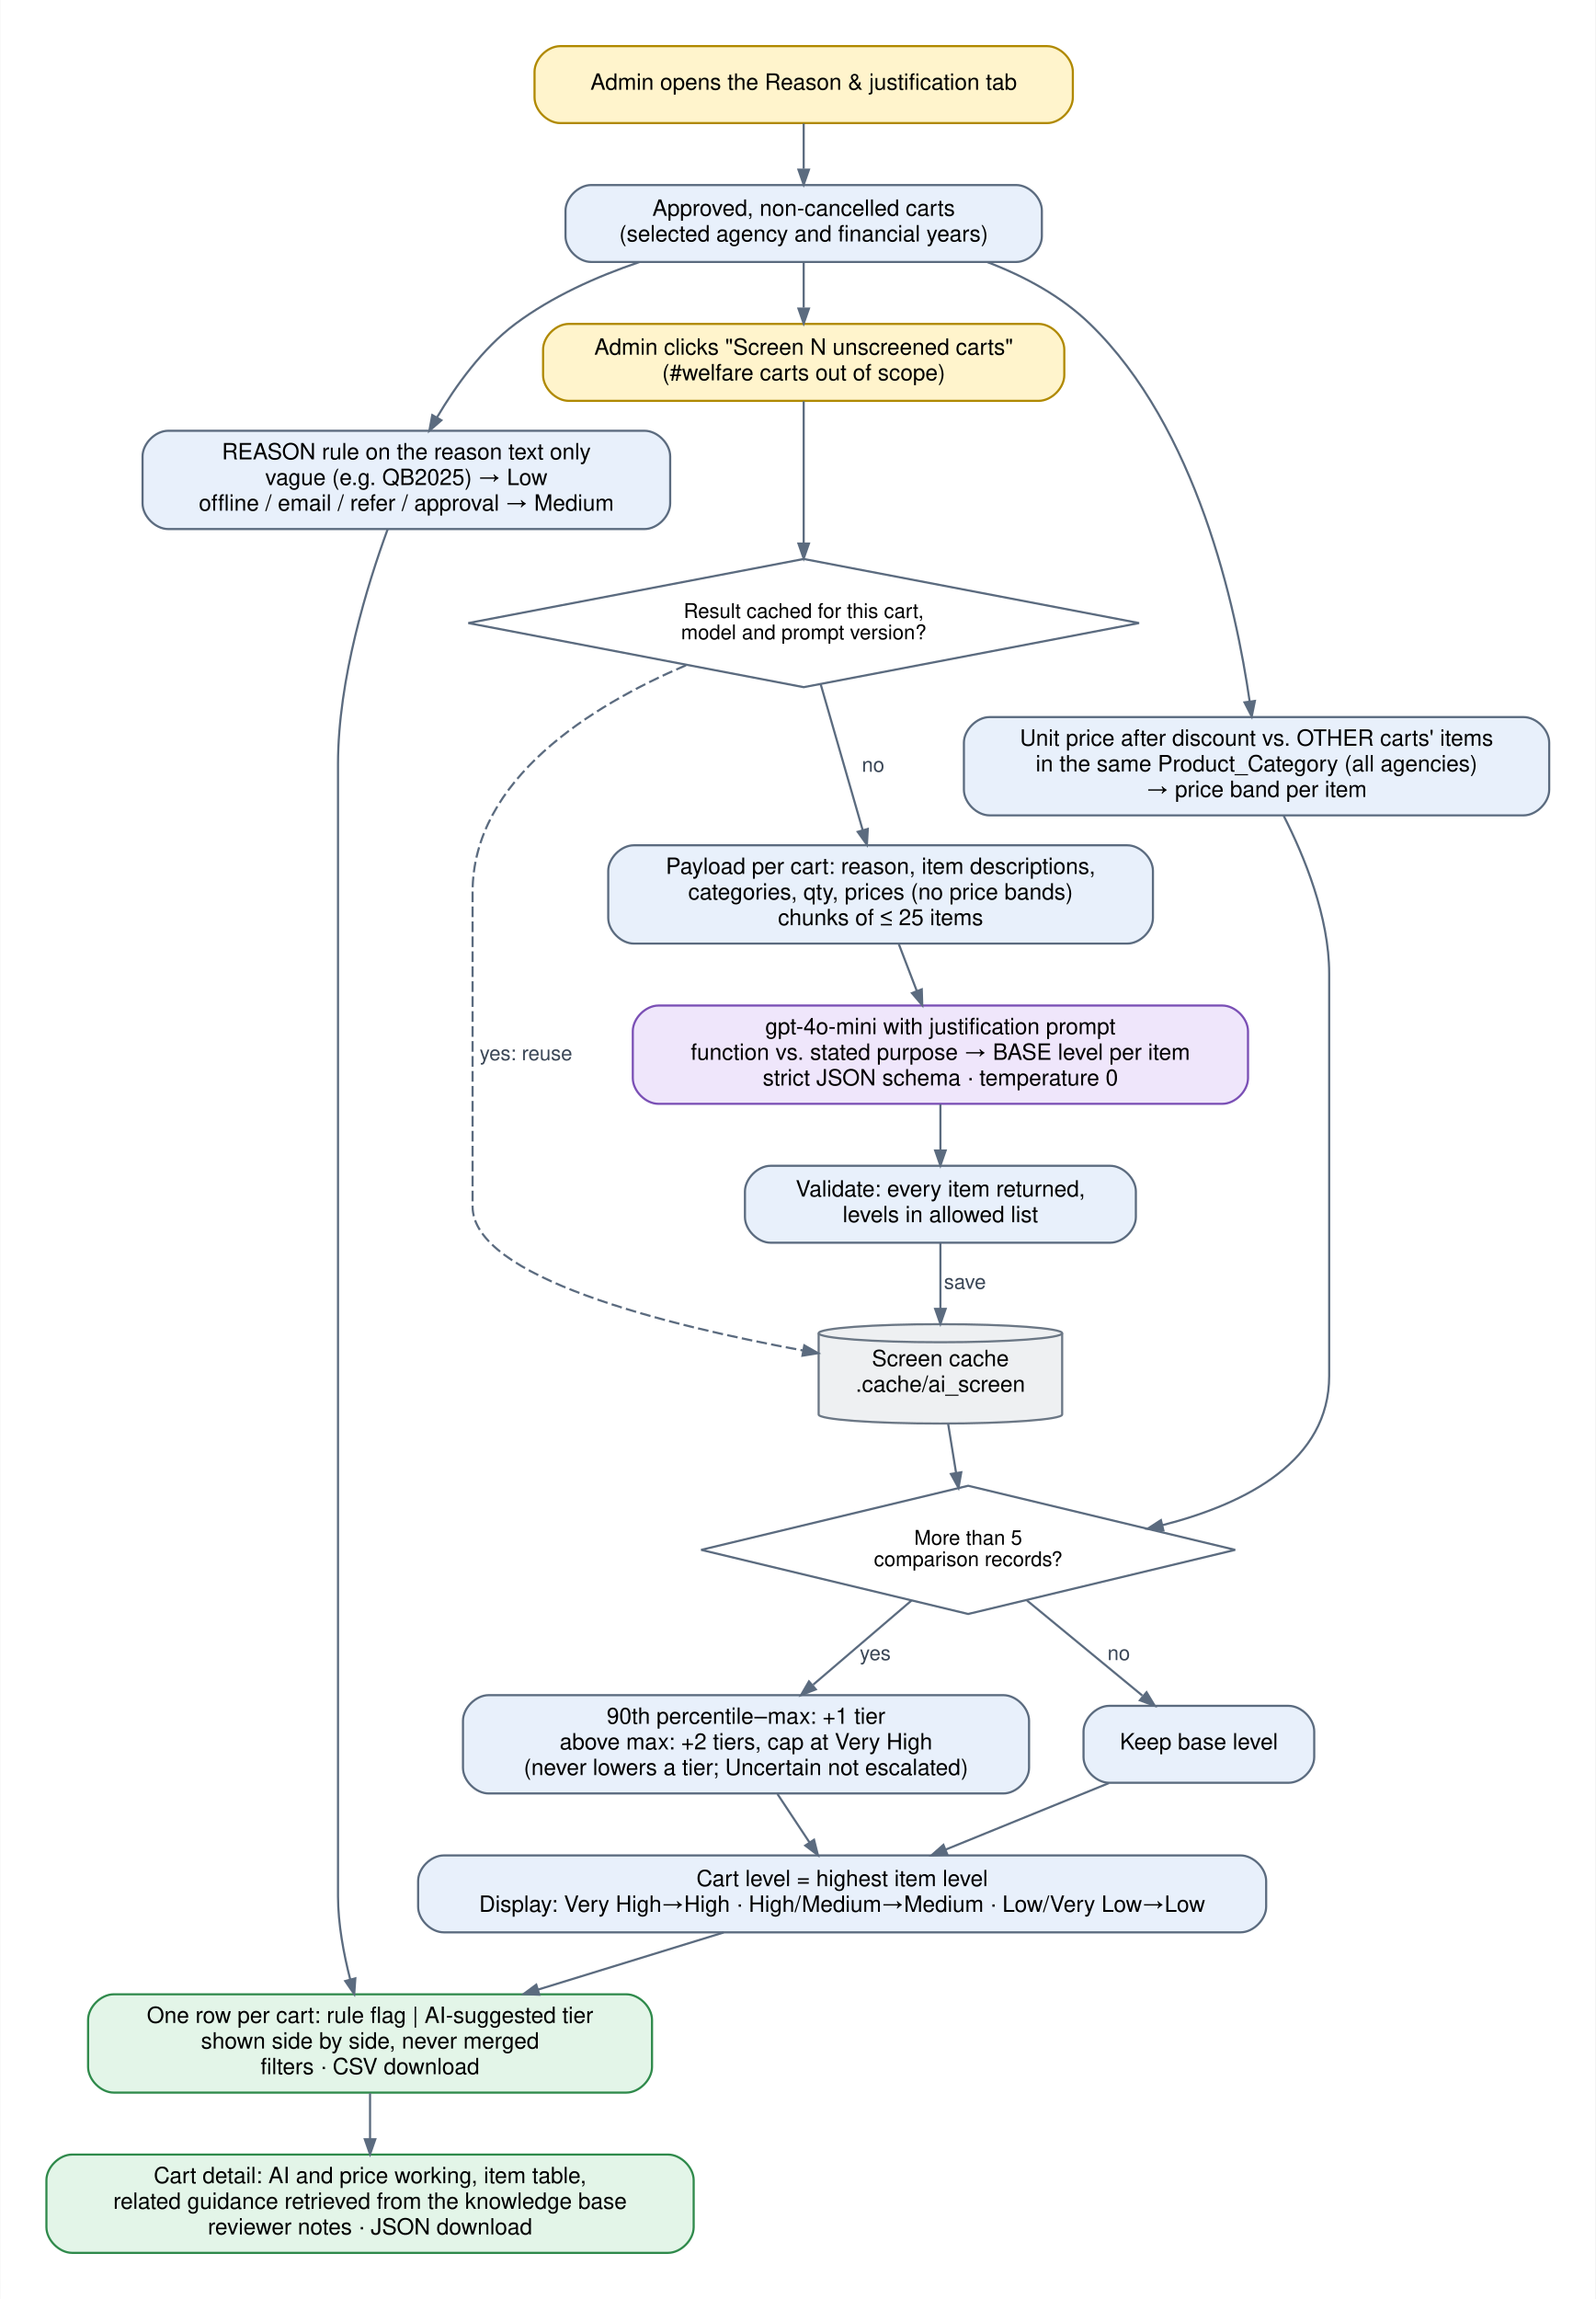
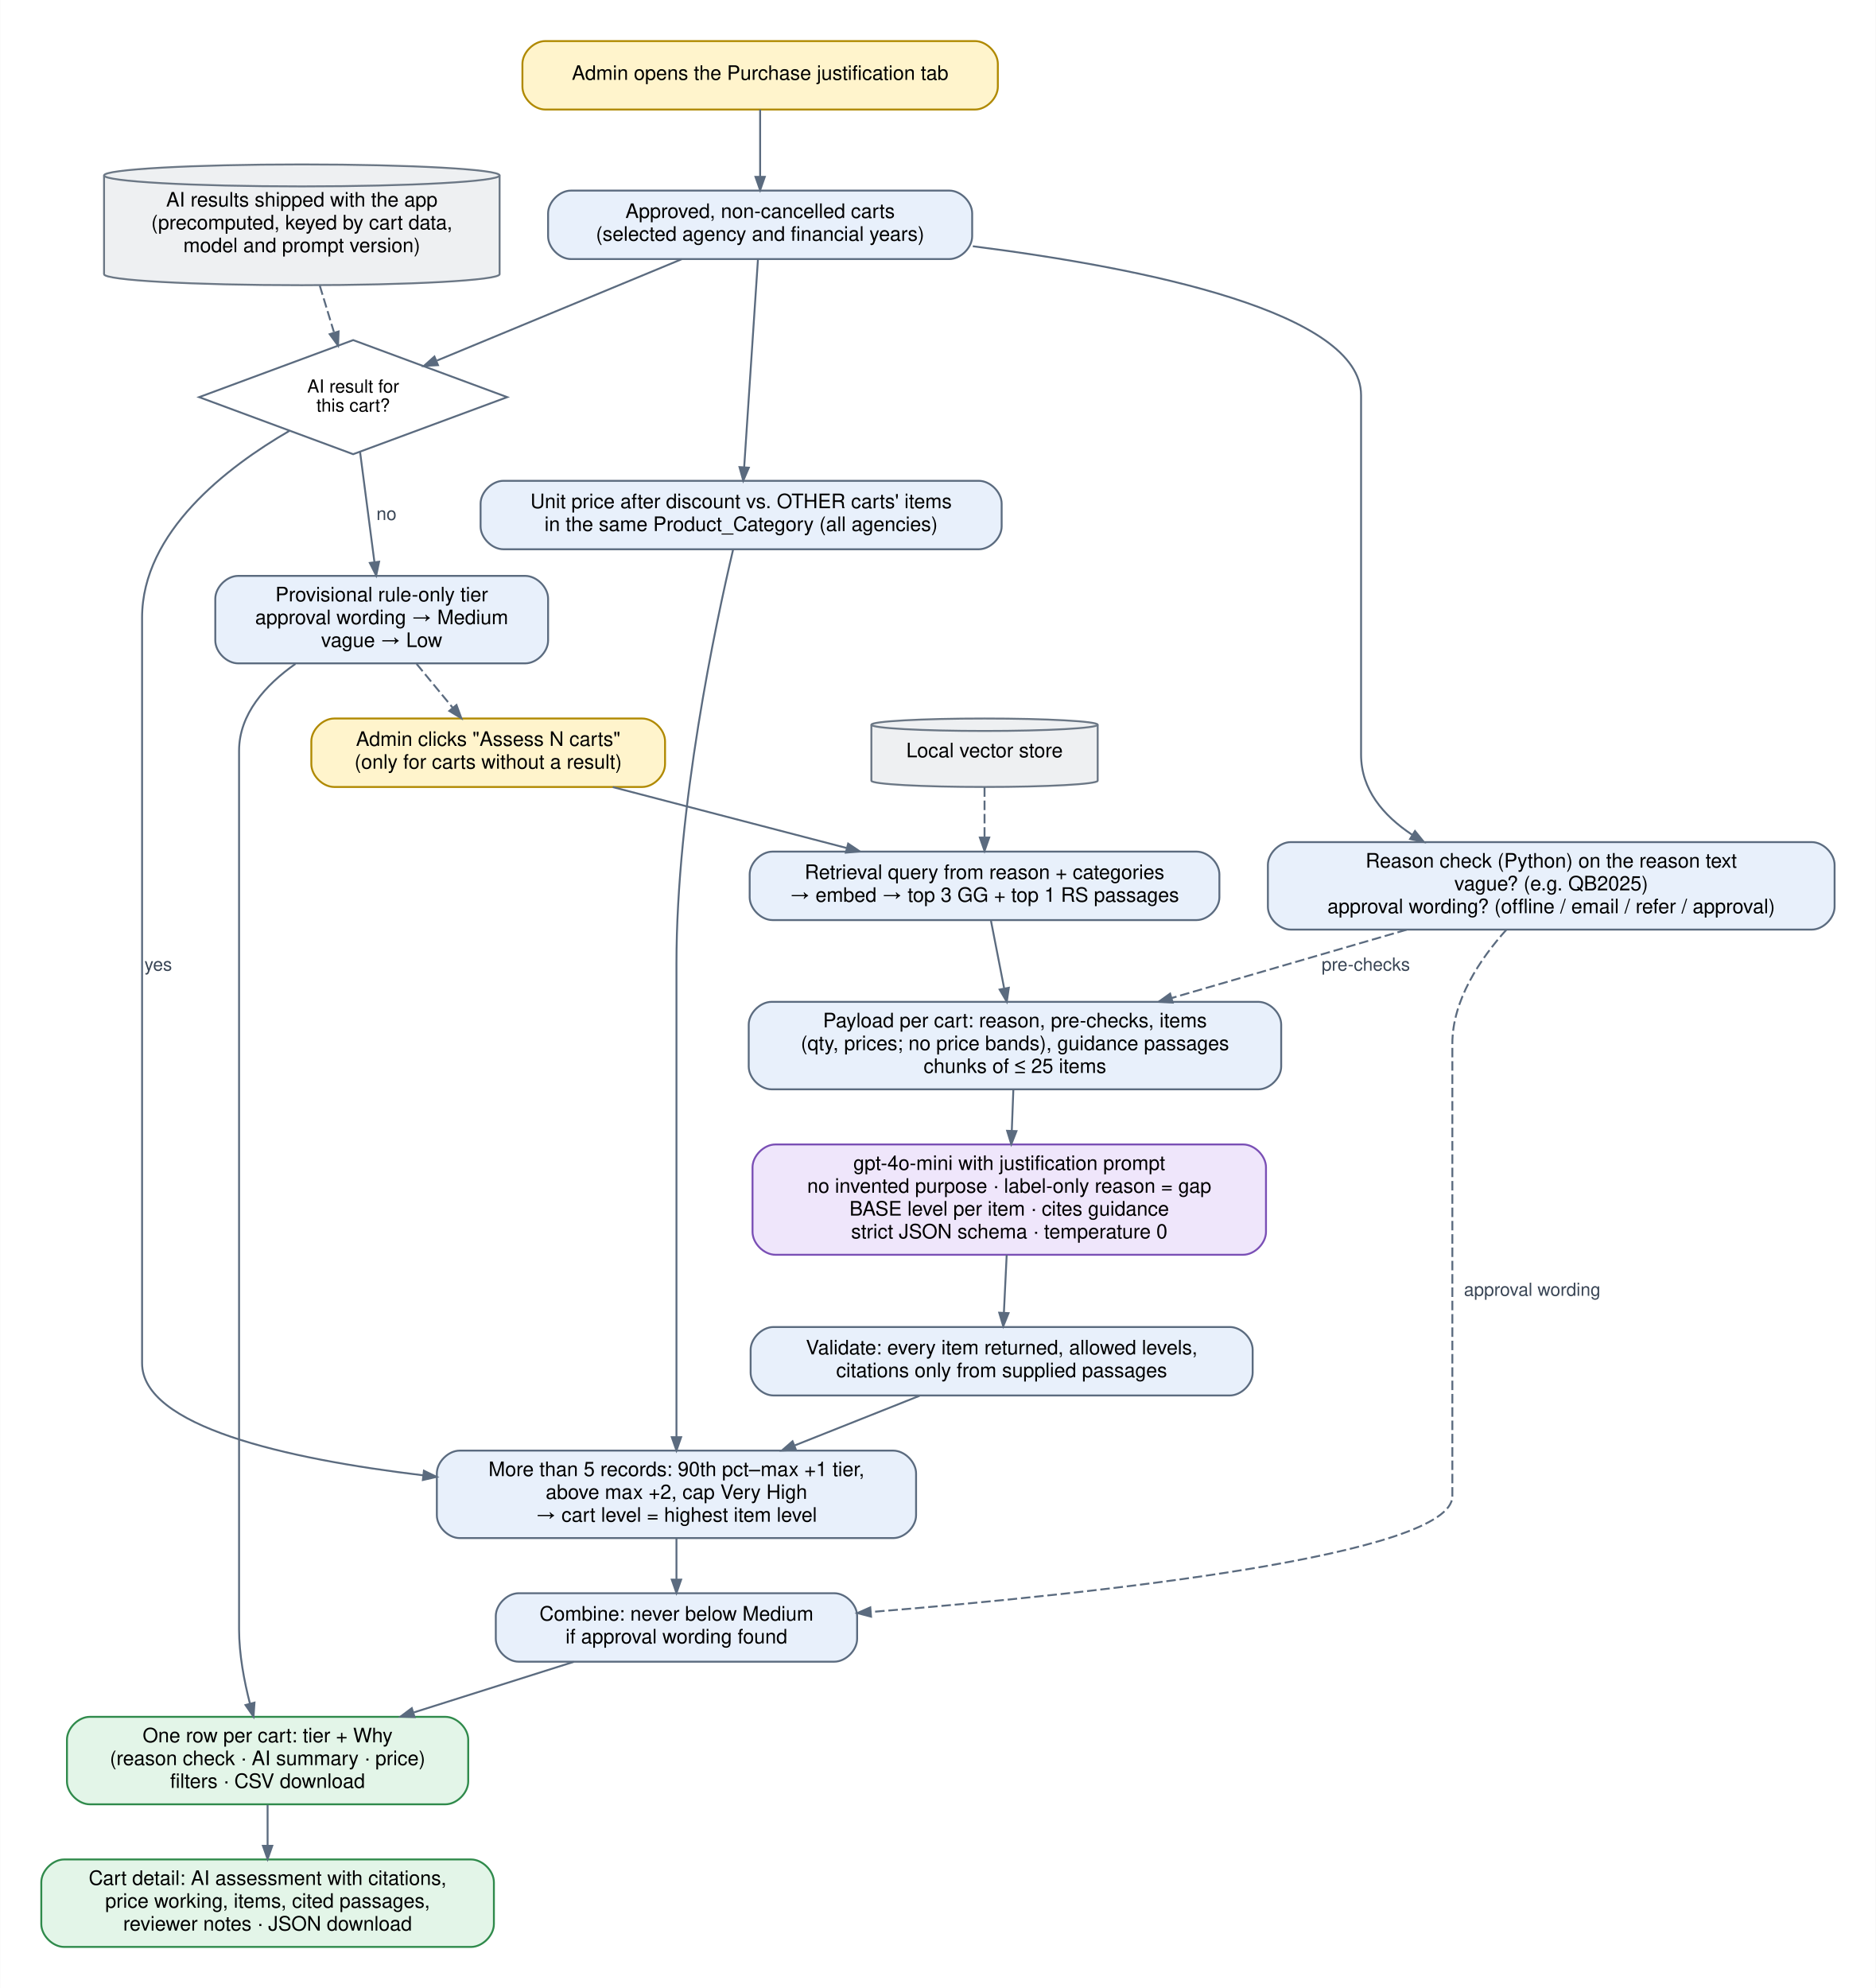
- <svg xmlns="http://www.w3.org/2000/svg" width="747pt" height="1076pt" viewBox="0.00 0.00 746.70 1075.95">
-   <g id="graph0" class="graph" transform="scale(1 1) rotate(0) translate(21.6 1054.35)">
-     <polygon fill="white" stroke="transparent" points="-21.6,21.6 -21.6,-1054.35 725.1,-1054.35 725.1,21.6 -21.6,21.6" />
+ <svg xmlns="http://www.w3.org/2000/svg" width="986pt" height="1045pt" viewBox="0.00 0.00 986.20 1045.45">
+   <g id="graph0" class="graph" transform="scale(1 1) rotate(0) translate(21.6 1023.85)">
+     <polygon fill="white" stroke="transparent" points="-21.6,21.6 -21.6,-1023.85 964.6,-1023.85 964.6,21.6 -21.6,21.6" />
    <g id="node1" class="node">
-       <path fill="#fff4cc" stroke="#b08900" d="M468.5,-1032.75C468.5,-1032.75 240.5,-1032.75 240.5,-1032.75 234.5,-1032.75 228.5,-1026.75 228.5,-1020.75 228.5,-1020.75 228.5,-1008.75 228.5,-1008.75 228.5,-1002.75 234.5,-996.75 240.5,-996.75 240.5,-996.75 468.5,-996.75 468.5,-996.75 474.5,-996.75 480.5,-1002.75 480.5,-1008.75 480.5,-1008.75 480.5,-1020.75 480.5,-1020.75 480.5,-1026.75 474.5,-1032.75 468.5,-1032.75" />
-       <text text-anchor="middle" x="354.5" y="-1012.35" font-family="Helvetica,sans-Serif" font-size="10.50">Admin opens the Reason &amp; justification tab</text>
+       <path fill="#fff4cc" stroke="#b08900" d="M491,-1002.25C491,-1002.25 265,-1002.25 265,-1002.25 259,-1002.25 253,-996.25 253,-990.25 253,-990.25 253,-978.25 253,-978.25 253,-972.25 259,-966.25 265,-966.25 265,-966.25 491,-966.25 491,-966.25 497,-966.25 503,-972.25 503,-978.25 503,-978.25 503,-990.25 503,-990.25 503,-996.25 497,-1002.25 491,-1002.25" />
+       <text text-anchor="middle" x="378" y="-981.85" font-family="Helvetica,sans-Serif" font-size="10.50">Admin opens the Purchase justification tab</text>
    </g>
    <g id="node2" class="node">
-       <path fill="#e8f0fb" stroke="#5b6b7f" d="M454,-967.75C454,-967.75 255,-967.75 255,-967.75 249,-967.75 243,-961.75 243,-955.75 243,-955.75 243,-943.75 243,-943.75 243,-937.75 249,-931.75 255,-931.75 255,-931.75 454,-931.75 454,-931.75 460,-931.75 466,-937.75 466,-943.75 466,-943.75 466,-955.75 466,-955.75 466,-961.75 460,-967.75 454,-967.75" />
-       <text text-anchor="middle" x="354.5" y="-953.35" font-family="Helvetica,sans-Serif" font-size="10.50">Approved, non-cancelled carts</text>
-       <text text-anchor="middle" x="354.5" y="-941.35" font-family="Helvetica,sans-Serif" font-size="10.50">(selected agency and financial years)</text>
+       <path fill="#e8f0fb" stroke="#5b6b7f" d="M477.5,-923.62C477.5,-923.62 278.5,-923.62 278.5,-923.62 272.5,-923.62 266.5,-917.62 266.5,-911.62 266.5,-911.62 266.5,-899.62 266.5,-899.62 266.5,-893.62 272.5,-887.62 278.5,-887.62 278.5,-887.62 477.5,-887.62 477.5,-887.62 483.5,-887.62 489.5,-893.62 489.5,-899.62 489.5,-899.62 489.5,-911.62 489.5,-911.62 489.5,-917.62 483.5,-923.62 477.5,-923.62" />
+       <text text-anchor="middle" x="378" y="-909.23" font-family="Helvetica,sans-Serif" font-size="10.50">Approved, non-cancelled carts</text>
+       <text text-anchor="middle" x="378" y="-897.23" font-family="Helvetica,sans-Serif" font-size="10.50">(selected agency and financial years)</text>
    </g>
    <g id="edge1" class="edge">
-       <path fill="none" stroke="#5b6b7f" d="M354.5,-996.53C354.5,-990.01 354.5,-982.44 354.5,-975.36" />
-       <polygon fill="#5b6b7f" stroke="#5b6b7f" points="356.95,-974.94 354.5,-967.94 352.05,-974.94 356.95,-974.94" />
+       <path fill="none" stroke="#5b6b7f" d="M378,-966.24C378,-955.9 378,-942.52 378,-931.05" />
+       <polygon fill="#5b6b7f" stroke="#5b6b7f" points="380.45,-930.85 378,-923.85 375.55,-930.85 380.45,-930.85" />
    </g>
    <g id="node3" class="node">
-       <path fill="#e8f0fb" stroke="#5b6b7f" d="M280,-852.75C280,-852.75 57,-852.75 57,-852.75 51,-852.75 45,-846.75 45,-840.75 45,-840.75 45,-818.75 45,-818.75 45,-812.75 51,-806.75 57,-806.75 57,-806.75 280,-806.75 280,-806.75 286,-806.75 292,-812.75 292,-818.75 292,-818.75 292,-840.75 292,-840.75 292,-846.75 286,-852.75 280,-852.75" />
-       <text text-anchor="middle" x="168.5" y="-839.35" font-family="Helvetica,sans-Serif" font-size="10.50">REASON rule on the reason text only</text>
-       <text text-anchor="middle" x="168.5" y="-827.35" font-family="Helvetica,sans-Serif" font-size="10.50">vague (e.g. QB2025) → Low</text>
-       <text text-anchor="middle" x="168.5" y="-815.35" font-family="Helvetica,sans-Serif" font-size="10.50">offline / email / refer / approval → Medium</text>
+       <path fill="#e8f0fb" stroke="#5b6b7f" d="M931,-581C931,-581 657,-581 657,-581 651,-581 645,-575 645,-569 645,-569 645,-547 645,-547 645,-541 651,-535 657,-535 657,-535 931,-535 931,-535 937,-535 943,-541 943,-547 943,-547 943,-569 943,-569 943,-575 937,-581 931,-581" />
+       <text text-anchor="middle" x="794" y="-567.6" font-family="Helvetica,sans-Serif" font-size="10.50">Reason check (Python) on the reason text</text>
+       <text text-anchor="middle" x="794" y="-555.6" font-family="Helvetica,sans-Serif" font-size="10.50">vague? (e.g. QB2025)</text>
+       <text text-anchor="middle" x="794" y="-543.6" font-family="Helvetica,sans-Serif" font-size="10.50">approval wording? (offline / email / refer / approval)</text>
    </g>
    <g id="edge2" class="edge">
-       <path fill="none" stroke="#5b6b7f" d="M277.54,-931.69C257.4,-924.86 236.56,-915.49 219.5,-902.75 204.14,-891.28 191.61,-873.82 182.82,-858.97" />
-       <polygon fill="#5b6b7f" stroke="#5b6b7f" points="184.88,-857.65 179.28,-852.79 180.63,-860.08 184.88,-857.65" />
+       <path fill="none" stroke="#5b6b7f" d="M489.85,-894.35C580.76,-882.81 694,-859.66 694,-816 694,-816 694,-816 694,-627 694,-608.74 705.54,-595.04 720.78,-584.91" />
+       <polygon fill="#5b6b7f" stroke="#5b6b7f" points="722.35,-586.82 727.02,-581.06 719.78,-582.65 722.35,-586.82" />
+     </g>
+     <g id="node5" class="node">
+       <polygon fill="white" stroke="#5b6b7f" points="164,-845 83,-815 164,-785 245,-815 164,-845" />
+       <text text-anchor="middle" x="164" y="-817.4" font-family="Helvetica,sans-Serif" font-size="9.50">AI result for</text>
+       <text text-anchor="middle" x="164" y="-807.4" font-family="Helvetica,sans-Serif" font-size="9.50">this cart?</text>
+     </g>
+     <g id="edge3" class="edge">
+       <path fill="none" stroke="#5b6b7f" d="M336.74,-887.54C299.81,-872.24 245.82,-849.88 208.05,-834.24" />
+       <polygon fill="#5b6b7f" stroke="#5b6b7f" points="208.6,-831.82 201.2,-831.41 206.73,-836.35 208.6,-831.82" />
+     </g>
+     <g id="node12" class="node">
+       <path fill="#e8f0fb" stroke="#5b6b7f" d="M493,-771C493,-771 243,-771 243,-771 237,-771 231,-765 231,-759 231,-759 231,-747 231,-747 231,-741 237,-735 243,-735 243,-735 493,-735 493,-735 499,-735 505,-741 505,-747 505,-747 505,-759 505,-759 505,-765 499,-771 493,-771" />
+       <text text-anchor="middle" x="368" y="-756.6" font-family="Helvetica,sans-Serif" font-size="10.50">Unit price after discount vs. OTHER carts' items</text>
+       <text text-anchor="middle" x="368" y="-744.6" font-family="Helvetica,sans-Serif" font-size="10.50">in the same Product_Category (all agencies)</text>
+     </g>
+     <g id="edge16" class="edge">
+       <path fill="none" stroke="#5b6b7f" d="M376.85,-887.35C375.07,-860.56 371.65,-808.93 369.62,-778.36" />
+       <polygon fill="#5b6b7f" stroke="#5b6b7f" points="372.04,-777.9 369.13,-771.08 367.15,-778.22 372.04,-777.9" />
+     </g>
+     <g id="node9" class="node">
+       <path fill="#e8f0fb" stroke="#5b6b7f" d="M640,-497C640,-497 384,-497 384,-497 378,-497 372,-491 372,-485 372,-485 372,-463 372,-463 372,-457 378,-451 384,-451 384,-451 640,-451 640,-451 646,-451 652,-457 652,-463 652,-463 652,-485 652,-485 652,-491 646,-497 640,-497" />
+       <text text-anchor="middle" x="512" y="-483.6" font-family="Helvetica,sans-Serif" font-size="10.50">Payload per cart: reason, pre-checks, items</text>
+       <text text-anchor="middle" x="512" y="-471.6" font-family="Helvetica,sans-Serif" font-size="10.50">(qty, prices; no price bands), guidance passages</text>
+       <text text-anchor="middle" x="512" y="-459.6" font-family="Helvetica,sans-Serif" font-size="10.50">chunks of ≤ 25 items</text>
+     </g>
+     <g id="edge11" class="edge">
+       <path fill="none" stroke="#5b6b7f" stroke-dasharray="5,2" d="M717.93,-534.92C702.09,-530.32 685.5,-525.51 670,-521 645.43,-513.86 618.7,-506.08 594.35,-498.99" />
+       <polygon fill="#5b6b7f" stroke="#5b6b7f" points="594.95,-496.61 587.54,-497.01 593.58,-501.32 594.95,-496.61" />
+       <text text-anchor="middle" x="696.5" y="-513.4" font-family="Helvetica,sans-Serif" font-size="9.50" fill="#3a4656">pre-checks</text>
+     </g>
+     <g id="node14" class="node">
+       <path fill="#e8f0fb" stroke="#5b6b7f" d="M417,-186C417,-186 251,-186 251,-186 245,-186 239,-180 239,-174 239,-174 239,-162 239,-162 239,-156 245,-150 251,-150 251,-150 417,-150 417,-150 423,-150 429,-156 429,-162 429,-162 429,-174 429,-174 429,-180 423,-186 417,-186" />
+       <text text-anchor="middle" x="334" y="-171.6" font-family="Helvetica,sans-Serif" font-size="10.50">Combine: never below Medium</text>
+       <text text-anchor="middle" x="334" y="-159.6" font-family="Helvetica,sans-Serif" font-size="10.50">if approval wording found</text>
+     </g>
+     <g id="edge18" class="edge">
+       <path fill="none" stroke="#5b6b7f" stroke-dasharray="5,2" d="M770.43,-534.95C756.68,-519.64 742,-497.93 742,-475 742,-475 742,-475 742,-237 742,-206.06 557.14,-185.97 436.29,-176.13" />
+       <polygon fill="#5b6b7f" stroke="#5b6b7f" points="436.32,-173.68 429.14,-175.56 435.92,-178.56 436.32,-173.68" />
+       <text text-anchor="middle" x="784" y="-342.4" font-family="Helvetica,sans-Serif" font-size="9.50" fill="#3a4656">approval wording</text>
    </g>
    <g id="node4" class="node">
-       <path fill="#fff4cc" stroke="#b08900" d="M464.5,-902.75C464.5,-902.75 244.5,-902.75 244.5,-902.75 238.5,-902.75 232.5,-896.75 232.5,-890.75 232.5,-890.75 232.5,-878.75 232.5,-878.75 232.5,-872.75 238.5,-866.75 244.5,-866.75 244.5,-866.75 464.5,-866.75 464.5,-866.75 470.5,-866.75 476.5,-872.75 476.5,-878.75 476.5,-878.75 476.5,-890.75 476.5,-890.75 476.5,-896.75 470.5,-902.75 464.5,-902.75" />
-       <text text-anchor="middle" x="354.5" y="-888.35" font-family="Helvetica,sans-Serif" font-size="10.50">Admin clicks "Screen N unscreened carts"</text>
-       <text text-anchor="middle" x="354.5" y="-876.35" font-family="Helvetica,sans-Serif" font-size="10.50">(#welfare carts out of scope)</text>
+       <path fill="#eef0f2" stroke="#6b7785" d="M241,-931.6C241,-934.79 194.39,-937.38 137,-937.38 79.61,-937.38 33,-934.79 33,-931.6 33,-931.6 33,-879.65 33,-879.65 33,-876.46 79.61,-873.87 137,-873.87 194.39,-873.87 241,-876.46 241,-879.65 241,-879.65 241,-931.6 241,-931.6" />
+       <path fill="none" stroke="#6b7785" d="M241,-931.6C241,-928.42 194.39,-925.83 137,-925.83 79.61,-925.83 33,-928.42 33,-931.6" />
+       <text text-anchor="middle" x="137" y="-915.23" font-family="Helvetica,sans-Serif" font-size="10.50">AI results shipped with the app</text>
+       <text text-anchor="middle" x="137" y="-903.23" font-family="Helvetica,sans-Serif" font-size="10.50">(precomputed, keyed by cart data,</text>
+       <text text-anchor="middle" x="137" y="-891.23" font-family="Helvetica,sans-Serif" font-size="10.50">model and prompt version)</text>
    </g>
-     <g id="edge3" class="edge">
-       <path fill="none" stroke="#5b6b7f" d="M354.5,-931.53C354.5,-925.01 354.5,-917.44 354.5,-910.36" />
-       <polygon fill="#5b6b7f" stroke="#5b6b7f" points="356.95,-909.94 354.5,-902.94 352.05,-909.94 356.95,-909.94" />
+     <g id="edge4" class="edge">
+       <path fill="none" stroke="#5b6b7f" stroke-dasharray="5,2" d="M146.44,-873.63C148.84,-865.76 151.43,-857.26 153.86,-849.28" />
+       <polygon fill="#5b6b7f" stroke="#5b6b7f" points="156.34,-849.54 156.04,-842.13 151.66,-848.11 156.34,-849.54" />
+     </g>
+     <g id="node13" class="node">
+       <path fill="#e8f0fb" stroke="#5b6b7f" d="M448,-261C448,-261 220,-261 220,-261 214,-261 208,-255 208,-249 208,-249 208,-227 208,-227 208,-221 214,-215 220,-215 220,-215 448,-215 448,-215 454,-215 460,-221 460,-227 460,-227 460,-249 460,-249 460,-255 454,-261 448,-261" />
+       <text text-anchor="middle" x="334" y="-247.6" font-family="Helvetica,sans-Serif" font-size="10.50">More than 5 records: 90th pct–max +1 tier,</text>
+       <text text-anchor="middle" x="334" y="-235.6" font-family="Helvetica,sans-Serif" font-size="10.50">above max +2, cap Very High</text>
+       <text text-anchor="middle" x="334" y="-223.6" font-family="Helvetica,sans-Serif" font-size="10.50">→ cart level = highest item level</text>
+     </g>
+     <g id="edge5" class="edge">
+       <path fill="none" stroke="#5b6b7f" d="M130.4,-797.23C97.72,-778.27 53,-744.09 53,-699 53,-699 53,-699 53,-307 53,-273.75 128.25,-256.71 200.87,-248" />
+       <polygon fill="#5b6b7f" stroke="#5b6b7f" points="201.21,-250.42 207.88,-247.18 200.65,-245.55 201.21,-250.42" />
+       <text text-anchor="middle" x="61.5" y="-513.4" font-family="Helvetica,sans-Serif" font-size="9.50" fill="#3a4656">yes</text>
+     </g>
+     <g id="node15" class="node">
+       <path fill="#e8f0fb" stroke="#5b6b7f" d="M254.5,-721C254.5,-721 103.5,-721 103.5,-721 97.5,-721 91.5,-715 91.5,-709 91.5,-709 91.5,-687 91.5,-687 91.5,-681 97.5,-675 103.5,-675 103.5,-675 254.5,-675 254.5,-675 260.5,-675 266.5,-681 266.5,-687 266.5,-687 266.5,-709 266.5,-709 266.5,-715 260.5,-721 254.5,-721" />
+       <text text-anchor="middle" x="179" y="-707.6" font-family="Helvetica,sans-Serif" font-size="10.50">Provisional rule-only tier</text>
+       <text text-anchor="middle" x="179" y="-695.6" font-family="Helvetica,sans-Serif" font-size="10.50">approval wording → Medium</text>
+       <text text-anchor="middle" x="179" y="-683.6" font-family="Helvetica,sans-Serif" font-size="10.50">vague → Low</text>
+     </g>
+     <g id="edge6" class="edge">
+       <path fill="none" stroke="#5b6b7f" d="M167.63,-786.16C169.91,-768.71 172.84,-746.24 175.15,-728.49" />
+       <polygon fill="#5b6b7f" stroke="#5b6b7f" points="177.63,-728.46 176.1,-721.2 172.77,-727.82 177.63,-728.46" />
+       <text text-anchor="middle" x="181.5" y="-750.4" font-family="Helvetica,sans-Serif" font-size="9.50" fill="#3a4656">no</text>
+     </g>
+     <g id="node6" class="node">
+       <path fill="#fff4cc" stroke="#b08900" d="M316,-646C316,-646 154,-646 154,-646 148,-646 142,-640 142,-634 142,-634 142,-622 142,-622 142,-616 148,-610 154,-610 154,-610 316,-610 316,-610 322,-610 328,-616 328,-622 328,-622 328,-634 328,-634 328,-640 322,-646 316,-646" />
+       <text text-anchor="middle" x="235" y="-631.6" font-family="Helvetica,sans-Serif" font-size="10.50">Admin clicks "Assess N carts"</text>
+       <text text-anchor="middle" x="235" y="-619.6" font-family="Helvetica,sans-Serif" font-size="10.50">(only for carts without a result)</text>
+     </g>
+     <g id="node7" class="node">
+       <path fill="#e8f0fb" stroke="#5b6b7f" d="M607.5,-576C607.5,-576 384.5,-576 384.5,-576 378.5,-576 372.5,-570 372.5,-564 372.5,-564 372.5,-552 372.5,-552 372.5,-546 378.5,-540 384.5,-540 384.5,-540 607.5,-540 607.5,-540 613.5,-540 619.5,-546 619.5,-552 619.5,-552 619.5,-564 619.5,-564 619.5,-570 613.5,-576 607.5,-576" />
+       <text text-anchor="middle" x="496" y="-561.6" font-family="Helvetica,sans-Serif" font-size="10.50">Retrieval query from reason + categories</text>
+       <text text-anchor="middle" x="496" y="-549.6" font-family="Helvetica,sans-Serif" font-size="10.50">→ embed → top 3 GG + top 1 RS passages</text>
+     </g>
+     <g id="edge8" class="edge">
+       <path fill="none" stroke="#5b6b7f" d="M300.52,-609.93C337.91,-600.19 384.85,-587.96 423.36,-577.93" />
+       <polygon fill="#5b6b7f" stroke="#5b6b7f" points="424.29,-580.21 430.45,-576.08 423.06,-575.47 424.29,-580.21" />
+     </g>
+     <g id="edge10" class="edge">
+       <path fill="none" stroke="#5b6b7f" d="M499.39,-539.61C501.4,-529.33 503.99,-516.05 506.3,-504.21" />
+       <polygon fill="#5b6b7f" stroke="#5b6b7f" points="508.76,-504.4 507.7,-497.06 503.95,-503.46 508.76,-504.4" />
+     </g>
+     <g id="node8" class="node">
+       <path fill="#eef0f2" stroke="#6b7785" d="M555.5,-642.73C555.5,-644.53 528.83,-646 496,-646 463.17,-646 436.5,-644.53 436.5,-642.73 436.5,-642.73 436.5,-613.27 436.5,-613.27 436.5,-611.47 463.17,-610 496,-610 528.83,-610 555.5,-611.47 555.5,-613.27 555.5,-613.27 555.5,-642.73 555.5,-642.73" />
+       <path fill="none" stroke="#6b7785" d="M555.5,-642.73C555.5,-640.92 528.83,-639.45 496,-639.45 463.17,-639.45 436.5,-640.92 436.5,-642.73" />
+       <text text-anchor="middle" x="496" y="-625.6" font-family="Helvetica,sans-Serif" font-size="10.50">Local vector store</text>
+     </g>
+     <g id="edge9" class="edge">
+       <path fill="none" stroke="#5b6b7f" stroke-dasharray="5,2" d="M496,-609.84C496,-601.85 496,-592.2 496,-583.46" />
+       <polygon fill="#5b6b7f" stroke="#5b6b7f" points="498.45,-583.39 496,-576.39 493.55,-583.39 498.45,-583.39" />
    </g>
    <g id="node10" class="node">
-       <path fill="#e8f0fb" stroke="#5b6b7f" d="M691.5,-718.75C691.5,-718.75 441.5,-718.75 441.5,-718.75 435.5,-718.75 429.5,-712.75 429.5,-706.75 429.5,-706.75 429.5,-684.75 429.5,-684.75 429.5,-678.75 435.5,-672.75 441.5,-672.75 441.5,-672.75 691.5,-672.75 691.5,-672.75 697.5,-672.75 703.5,-678.75 703.5,-684.75 703.5,-684.75 703.5,-706.75 703.5,-706.75 703.5,-712.75 697.5,-718.75 691.5,-718.75" />
-       <text text-anchor="middle" x="566.5" y="-705.35" font-family="Helvetica,sans-Serif" font-size="10.50">Unit price after discount vs. OTHER carts' items</text>
-       <text text-anchor="middle" x="566.5" y="-693.35" font-family="Helvetica,sans-Serif" font-size="10.50">in the same Product_Category (all agencies)</text>
-       <text text-anchor="middle" x="566.5" y="-681.35" font-family="Helvetica,sans-Serif" font-size="10.50">→ price band per item</text>
+       <path fill="#efe6fb" stroke="#7a4fb5" d="M632,-422C632,-422 386,-422 386,-422 380,-422 374,-416 374,-410 374,-410 374,-376 374,-376 374,-370 380,-364 386,-364 386,-364 632,-364 632,-364 638,-364 644,-370 644,-376 644,-376 644,-410 644,-410 644,-416 638,-422 632,-422" />
+       <text text-anchor="middle" x="509" y="-408.6" font-family="Helvetica,sans-Serif" font-size="10.50">gpt-4o-mini with justification prompt</text>
+       <text text-anchor="middle" x="509" y="-396.6" font-family="Helvetica,sans-Serif" font-size="10.50">no invented purpose · label-only reason = gap</text>
+       <text text-anchor="middle" x="509" y="-384.6" font-family="Helvetica,sans-Serif" font-size="10.50">BASE level per item · cites guidance</text>
+       <text text-anchor="middle" x="509" y="-372.6" font-family="Helvetica,sans-Serif" font-size="10.50">strict JSON schema · temperature 0</text>
    </g>
-     <g id="edge4" class="edge">
-       <path fill="none" stroke="#5b6b7f" d="M440.52,-931.67C458.04,-924.98 475.17,-915.67 488.5,-902.75 538.57,-854.22 556.89,-770.31 563.28,-726.04" />
-       <polygon fill="#5b6b7f" stroke="#5b6b7f" points="565.72,-726.3 564.24,-719.03 560.86,-725.63 565.72,-726.3" />
+     <g id="edge12" class="edge">
+       <path fill="none" stroke="#5b6b7f" d="M511.16,-450.99C510.91,-444.28 510.62,-436.73 510.34,-429.37" />
+       <polygon fill="#5b6b7f" stroke="#5b6b7f" points="512.78,-429.01 510.07,-422.11 507.88,-429.19 512.78,-429.01" />
    </g>
-     <g id="node15" class="node">
-       <path fill="#e3f5e8" stroke="#2f8a4b" d="M271.5,-121C271.5,-121 31.5,-121 31.5,-121 25.5,-121 19.5,-115 19.5,-109 19.5,-109 19.5,-87 19.5,-87 19.5,-81 25.5,-75 31.5,-75 31.5,-75 271.5,-75 271.5,-75 277.5,-75 283.5,-81 283.5,-87 283.5,-87 283.5,-109 283.5,-109 283.5,-115 277.5,-121 271.5,-121" />
-       <text text-anchor="middle" x="151.5" y="-107.6" font-family="Helvetica,sans-Serif" font-size="10.50">One row per cart: rule flag | AI-suggested tier</text>
-       <text text-anchor="middle" x="151.5" y="-95.6" font-family="Helvetica,sans-Serif" font-size="10.50">shown side by side, never merged</text>
-       <text text-anchor="middle" x="151.5" y="-83.6" font-family="Helvetica,sans-Serif" font-size="10.50">filters · CSV download</text>
+     <g id="node11" class="node">
+       <path fill="#e8f0fb" stroke="#5b6b7f" d="M625,-326C625,-326 385,-326 385,-326 379,-326 373,-320 373,-314 373,-314 373,-302 373,-302 373,-296 379,-290 385,-290 385,-290 625,-290 625,-290 631,-290 637,-296 637,-302 637,-302 637,-314 637,-314 637,-320 631,-326 625,-326" />
+       <text text-anchor="middle" x="505" y="-311.6" font-family="Helvetica,sans-Serif" font-size="10.50">Validate: every item returned, allowed levels,</text>
+       <text text-anchor="middle" x="505" y="-299.6" font-family="Helvetica,sans-Serif" font-size="10.50">citations only from supplied passages</text>
+     </g>
+     <g id="edge13" class="edge">
+       <path fill="none" stroke="#5b6b7f" d="M507.65,-363.9C507.17,-354.1 506.65,-343.19 506.19,-333.69" />
+       <polygon fill="#5b6b7f" stroke="#5b6b7f" points="508.62,-333.3 505.84,-326.42 503.73,-333.53 508.62,-333.3" />
+     </g>
+     <g id="edge14" class="edge">
+       <path fill="none" stroke="#5b6b7f" d="M461.85,-289.84C441.94,-281.93 417.94,-272.38 396.13,-263.71" />
+       <polygon fill="#5b6b7f" stroke="#5b6b7f" points="396.85,-261.36 389.44,-261.05 395.04,-265.91 396.85,-261.36" />
+     </g>
+     <g id="edge15" class="edge">
+       <path fill="none" stroke="#5b6b7f" d="M363.76,-734.73C354.65,-696.02 334,-599.24 334,-517 334,-517 334,-517 334,-307 334,-294.29 334,-280.24 334,-268.23" />
+       <polygon fill="#5b6b7f" stroke="#5b6b7f" points="336.45,-268.05 334,-261.05 331.55,-268.05 336.45,-268.05" />
    </g>
    <g id="edge17" class="edge">
-       <path fill="none" stroke="#5b6b7f" d="M159.76,-806.72C150.28,-780.83 136.5,-736.37 136.5,-696.75 136.5,-696.75 136.5,-696.75 136.5,-167 136.5,-153.96 139.16,-139.84 142.24,-127.87" />
-       <polygon fill="#5b6b7f" stroke="#5b6b7f" points="144.61,-128.48 144.09,-121.09 139.89,-127.2 144.61,-128.48" />
+       <path fill="none" stroke="#5b6b7f" d="M334,-214.73C334,-207.91 334,-200.36 334,-193.4" />
+       <polygon fill="#5b6b7f" stroke="#5b6b7f" points="336.45,-193.14 334,-186.14 331.55,-193.14 336.45,-193.14" />
    </g>
-     <g id="node5" class="node">
-       <polygon fill="white" stroke="#5b6b7f" points="354.5,-792.75 197.5,-762.75 354.5,-732.75 511.5,-762.75 354.5,-792.75" />
-       <text text-anchor="middle" x="354.5" y="-765.15" font-family="Helvetica,sans-Serif" font-size="9.50">Result cached for this cart,</text>
-       <text text-anchor="middle" x="354.5" y="-755.15" font-family="Helvetica,sans-Serif" font-size="9.50">model and prompt version?</text>
+     <g id="node16" class="node">
+       <path fill="#e3f5e8" stroke="#2f8a4b" d="M212.5,-121C212.5,-121 25.5,-121 25.5,-121 19.5,-121 13.5,-115 13.5,-109 13.5,-109 13.5,-87 13.5,-87 13.5,-81 19.5,-75 25.5,-75 25.5,-75 212.5,-75 212.5,-75 218.5,-75 224.5,-81 224.5,-87 224.5,-87 224.5,-109 224.5,-109 224.5,-115 218.5,-121 212.5,-121" />
+       <text text-anchor="middle" x="119" y="-107.6" font-family="Helvetica,sans-Serif" font-size="10.50">One row per cart: tier + Why</text>
+       <text text-anchor="middle" x="119" y="-95.6" font-family="Helvetica,sans-Serif" font-size="10.50">(reason check · AI summary · price)</text>
+       <text text-anchor="middle" x="119" y="-83.6" font-family="Helvetica,sans-Serif" font-size="10.50">filters · CSV download</text>
    </g>
-     <g id="edge5" class="edge">
-       <path fill="none" stroke="#5b6b7f" d="M354.5,-866.56C354.5,-849.32 354.5,-822.26 354.5,-800.22" />
-       <polygon fill="#5b6b7f" stroke="#5b6b7f" points="356.95,-799.96 354.5,-792.96 352.05,-799.96 356.95,-799.96" />
-     </g>
-     <g id="node6" class="node">
-       <path fill="#eef0f2" stroke="#6b7785" d="M475.5,-430.4C475.5,-432.73 449.95,-434.63 418.5,-434.63 387.05,-434.63 361.5,-432.73 361.5,-430.4 361.5,-430.4 361.5,-392.35 361.5,-392.35 361.5,-390.02 387.05,-388.12 418.5,-388.12 449.95,-388.12 475.5,-390.02 475.5,-392.35 475.5,-392.35 475.5,-430.4 475.5,-430.4" />
-       <path fill="none" stroke="#6b7785" d="M475.5,-430.4C475.5,-428.07 449.95,-426.17 418.5,-426.17 387.05,-426.17 361.5,-428.07 361.5,-430.4" />
-       <text text-anchor="middle" x="418.5" y="-414.98" font-family="Helvetica,sans-Serif" font-size="10.50">Screen cache</text>
-       <text text-anchor="middle" x="418.5" y="-402.98" font-family="Helvetica,sans-Serif" font-size="10.50">.cache/ai_screen</text>
-     </g>
-     <g id="edge6" class="edge">
-       <path fill="none" stroke="#5b6b7f" stroke-dasharray="5,2" d="M299.42,-743.01C254.86,-723.96 199.5,-689.64 199.5,-636.75 199.5,-636.75 199.5,-636.75 199.5,-489.75 199.5,-456.63 289.67,-434.16 354.29,-422.3" />
-       <polygon fill="#5b6b7f" stroke="#5b6b7f" points="354.79,-424.7 361.25,-421.05 353.92,-419.88 354.79,-424.7" />
-       <text text-anchor="middle" x="224.5" y="-558.15" font-family="Helvetica,sans-Serif" font-size="9.50" fill="#3a4656">yes: reuse</text>
-     </g>
-     <g id="node7" class="node">
-       <path fill="#e8f0fb" stroke="#5b6b7f" d="M506,-658.75C506,-658.75 275,-658.75 275,-658.75 269,-658.75 263,-652.75 263,-646.75 263,-646.75 263,-624.75 263,-624.75 263,-618.75 269,-612.75 275,-612.75 275,-612.75 506,-612.75 506,-612.75 512,-612.75 518,-618.75 518,-624.75 518,-624.75 518,-646.75 518,-646.75 518,-652.75 512,-658.75 506,-658.75" />
-       <text text-anchor="middle" x="390.5" y="-645.35" font-family="Helvetica,sans-Serif" font-size="10.50">Payload per cart: reason, item descriptions,</text>
-       <text text-anchor="middle" x="390.5" y="-633.35" font-family="Helvetica,sans-Serif" font-size="10.50">categories, qty, prices (no price bands)</text>
-       <text text-anchor="middle" x="390.5" y="-621.35" font-family="Helvetica,sans-Serif" font-size="10.50">chunks of ≤ 25 items</text>
+     <g id="edge19" class="edge">
+       <path fill="none" stroke="#5b6b7f" d="M280.02,-149.93C254.57,-141.88 223.73,-132.13 195.89,-123.32" />
+       <polygon fill="#5b6b7f" stroke="#5b6b7f" points="196.29,-120.88 188.88,-121.1 194.82,-125.55 196.29,-120.88" />
    </g>
    <g id="edge7" class="edge">
-       <path fill="none" stroke="#5b6b7f" d="M362.49,-734.01C368.31,-713.81 376.17,-686.5 382.09,-665.96" />
-       <polygon fill="#5b6b7f" stroke="#5b6b7f" points="384.51,-666.41 384.09,-659 379.8,-665.05 384.51,-666.41" />
-       <text text-anchor="middle" x="387" y="-693.15" font-family="Helvetica,sans-Serif" font-size="9.50" fill="#3a4656">no</text>
+       <path fill="none" stroke="#5b6b7f" stroke-dasharray="5,2" d="M197.34,-674.73C203.44,-667.33 210.24,-659.07 216.36,-651.64" />
+       <polygon fill="#5b6b7f" stroke="#5b6b7f" points="218.33,-653.1 220.89,-646.14 214.55,-649.98 218.33,-653.1" />
    </g>
-     <g id="node11" class="node">
-       <polygon fill="white" stroke="#5b6b7f" points="431.5,-359 306.5,-329 431.5,-299 556.5,-329 431.5,-359" />
-       <text text-anchor="middle" x="431.5" y="-331.4" font-family="Helvetica,sans-Serif" font-size="9.50">More than 5</text>
-       <text text-anchor="middle" x="431.5" y="-321.4" font-family="Helvetica,sans-Serif" font-size="9.50">comparison records?</text>
+     <g id="edge20" class="edge">
+       <path fill="none" stroke="#5b6b7f" d="M133.64,-674.74C117.85,-663.61 104,-648.33 104,-629 104,-629 104,-629 104,-167 104,-153.96 106.66,-139.84 109.74,-127.87" />
+       <polygon fill="#5b6b7f" stroke="#5b6b7f" points="112.11,-128.48 111.59,-121.09 107.39,-127.2 112.11,-128.48" />
    </g>
-     <g id="edge11" class="edge">
-       <path fill="none" stroke="#5b6b7f" d="M422.12,-387.99C423.27,-380.87 424.57,-372.83 425.83,-365.05" />
-       <polygon fill="#5b6b7f" stroke="#5b6b7f" points="428.27,-365.31 426.97,-358.01 423.43,-364.52 428.27,-365.31" />
+     <g id="node17" class="node">
+       <path fill="#e3f5e8" stroke="#2f8a4b" d="M226,-46C226,-46 12,-46 12,-46 6,-46 0,-40 0,-34 0,-34 0,-12 0,-12 0,-6 6,0 12,0 12,0 226,0 226,0 232,0 238,-6 238,-12 238,-12 238,-34 238,-34 238,-40 232,-46 226,-46" />
+       <text text-anchor="middle" x="119" y="-32.6" font-family="Helvetica,sans-Serif" font-size="10.50">Cart detail: AI assessment with citations,</text>
+       <text text-anchor="middle" x="119" y="-20.6" font-family="Helvetica,sans-Serif" font-size="10.50">price working, items, cited passages,</text>
+       <text text-anchor="middle" x="119" y="-8.6" font-family="Helvetica,sans-Serif" font-size="10.50">reviewer notes · JSON download</text>
    </g>
-     <g id="node8" class="node">
-       <path fill="#efe6fb" stroke="#7a4fb5" d="M550.5,-583.75C550.5,-583.75 286.5,-583.75 286.5,-583.75 280.5,-583.75 274.5,-577.75 274.5,-571.75 274.5,-571.75 274.5,-549.75 274.5,-549.75 274.5,-543.75 280.5,-537.75 286.5,-537.75 286.5,-537.75 550.5,-537.75 550.5,-537.75 556.5,-537.75 562.5,-543.75 562.5,-549.75 562.5,-549.75 562.5,-571.75 562.5,-571.75 562.5,-577.75 556.5,-583.75 550.5,-583.75" />
-       <text text-anchor="middle" x="418.5" y="-570.35" font-family="Helvetica,sans-Serif" font-size="10.50">gpt-4o-mini with justification prompt</text>
-       <text text-anchor="middle" x="418.5" y="-558.35" font-family="Helvetica,sans-Serif" font-size="10.50">function vs. stated purpose → BASE level per item</text>
-       <text text-anchor="middle" x="418.5" y="-546.35" font-family="Helvetica,sans-Serif" font-size="10.50">strict JSON schema · temperature 0</text>
-     </g>
-     <g id="edge8" class="edge">
-       <path fill="none" stroke="#5b6b7f" d="M399.05,-612.45C401.71,-605.52 404.68,-597.77 407.49,-590.47" />
-       <polygon fill="#5b6b7f" stroke="#5b6b7f" points="409.78,-591.33 410,-583.91 405.2,-589.57 409.78,-591.33" />
-     </g>
-     <g id="node9" class="node">
-       <path fill="#e8f0fb" stroke="#5b6b7f" d="M498,-508.75C498,-508.75 339,-508.75 339,-508.75 333,-508.75 327,-502.75 327,-496.75 327,-496.75 327,-484.75 327,-484.75 327,-478.75 333,-472.75 339,-472.75 339,-472.75 498,-472.75 498,-472.75 504,-472.75 510,-478.75 510,-484.75 510,-484.75 510,-496.75 510,-496.75 510,-502.75 504,-508.75 498,-508.75" />
-       <text text-anchor="middle" x="418.5" y="-494.35" font-family="Helvetica,sans-Serif" font-size="10.50">Validate: every item returned,</text>
-       <text text-anchor="middle" x="418.5" y="-482.35" font-family="Helvetica,sans-Serif" font-size="10.50">levels in allowed list</text>
-     </g>
-     <g id="edge9" class="edge">
-       <path fill="none" stroke="#5b6b7f" d="M418.5,-537.48C418.5,-530.66 418.5,-523.11 418.5,-516.15" />
-       <polygon fill="#5b6b7f" stroke="#5b6b7f" points="420.95,-515.89 418.5,-508.89 416.05,-515.89 420.95,-515.89" />
-     </g>
-     <g id="edge10" class="edge">
-       <path fill="none" stroke="#5b6b7f" d="M418.5,-472.58C418.5,-463.53 418.5,-452.19 418.5,-441.8" />
-       <polygon fill="#5b6b7f" stroke="#5b6b7f" points="420.95,-441.79 418.5,-434.79 416.05,-441.79 420.95,-441.79" />
-       <text text-anchor="middle" x="430" y="-451.15" font-family="Helvetica,sans-Serif" font-size="9.50" fill="#3a4656">save</text>
-     </g>
-     <g id="edge12" class="edge">
-       <path fill="none" stroke="#5b6b7f" d="M579.16,-672.64C588.83,-653.67 600.5,-625.27 600.5,-598.75 600.5,-598.75 600.5,-598.75 600.5,-410.38 600.5,-370.91 562.45,-350.8 522.46,-340.56" />
-       <polygon fill="#5b6b7f" stroke="#5b6b7f" points="522.88,-338.15 515.5,-338.88 521.73,-342.91 522.88,-338.15" />
-     </g>
-     <g id="node12" class="node">
-       <path fill="#e8f0fb" stroke="#5b6b7f" d="M448,-261C448,-261 207,-261 207,-261 201,-261 195,-255 195,-249 195,-249 195,-227 195,-227 195,-221 201,-215 207,-215 207,-215 448,-215 448,-215 454,-215 460,-221 460,-227 460,-227 460,-249 460,-249 460,-255 454,-261 448,-261" />
-       <text text-anchor="middle" x="327.5" y="-247.6" font-family="Helvetica,sans-Serif" font-size="10.50">90th percentile–max: +1 tier</text>
-       <text text-anchor="middle" x="327.5" y="-235.6" font-family="Helvetica,sans-Serif" font-size="10.50">above max: +2 tiers, cap at Very High</text>
-       <text text-anchor="middle" x="327.5" y="-223.6" font-family="Helvetica,sans-Serif" font-size="10.50">(never lowers a tier; Uncertain not escalated)</text>
-     </g>
-     <g id="edge13" class="edge">
-       <path fill="none" stroke="#5b6b7f" d="M404.99,-305.31C390.96,-293.31 373.65,-278.49 358.95,-265.91" />
-       <polygon fill="#5b6b7f" stroke="#5b6b7f" points="360.16,-263.72 353.25,-261.03 356.97,-267.44 360.16,-263.72" />
-       <text text-anchor="middle" x="388" y="-277.4" font-family="Helvetica,sans-Serif" font-size="9.50" fill="#3a4656">yes</text>
-     </g>
-     <g id="node13" class="node">
-       <path fill="#e8f0fb" stroke="#5b6b7f" d="M581.5,-256C581.5,-256 497.5,-256 497.5,-256 491.5,-256 485.5,-250 485.5,-244 485.5,-244 485.5,-232 485.5,-232 485.5,-226 491.5,-220 497.5,-220 497.5,-220 581.5,-220 581.5,-220 587.5,-220 593.5,-226 593.5,-232 593.5,-232 593.5,-244 593.5,-244 593.5,-250 587.5,-256 581.5,-256" />
-       <text text-anchor="middle" x="539.5" y="-235.6" font-family="Helvetica,sans-Serif" font-size="10.50">Keep base level</text>
-     </g>
-     <g id="edge14" class="edge">
-       <path fill="none" stroke="#5b6b7f" d="M459.03,-305.31C475.62,-291.64 496.63,-274.33 513.03,-260.82" />
-       <polygon fill="#5b6b7f" stroke="#5b6b7f" points="515,-262.37 518.84,-256.03 511.88,-258.59 515,-262.37" />
-       <text text-anchor="middle" x="502" y="-277.4" font-family="Helvetica,sans-Serif" font-size="9.50" fill="#3a4656">no</text>
-     </g>
-     <g id="node14" class="node">
-       <path fill="#e8f0fb" stroke="#5b6b7f" d="M559,-186C559,-186 186,-186 186,-186 180,-186 174,-180 174,-174 174,-174 174,-162 174,-162 174,-156 180,-150 186,-150 186,-150 559,-150 559,-150 565,-150 571,-156 571,-162 571,-162 571,-174 571,-174 571,-180 565,-186 559,-186" />
-       <text text-anchor="middle" x="372.5" y="-171.6" font-family="Helvetica,sans-Serif" font-size="10.50">Cart level = highest item level</text>
-       <text text-anchor="middle" x="372.5" y="-159.6" font-family="Helvetica,sans-Serif" font-size="10.50">Display: Very High→High · High/Medium→Medium · Low/Very Low→Low</text>
-     </g>
-     <g id="edge15" class="edge">
-       <path fill="none" stroke="#5b6b7f" d="M342.23,-214.73C347.04,-207.47 352.39,-199.39 357.23,-192.07" />
-       <polygon fill="#5b6b7f" stroke="#5b6b7f" points="359.34,-193.33 361.16,-186.14 355.25,-190.62 359.34,-193.33" />
-     </g>
-     <g id="edge16" class="edge">
-       <path fill="none" stroke="#5b6b7f" d="M497.36,-219.84C474.13,-210.38 445.19,-198.6 421.02,-188.76" />
-       <polygon fill="#5b6b7f" stroke="#5b6b7f" points="421.75,-186.41 414.34,-186.04 419.9,-190.94 421.75,-186.41" />
-     </g>
-     <g id="edge18" class="edge">
-       <path fill="none" stroke="#5b6b7f" d="M317.02,-149.93C290.74,-141.84 258.89,-132.04 230.17,-123.21" />
-       <polygon fill="#5b6b7f" stroke="#5b6b7f" points="230.74,-120.82 223.33,-121.1 229.3,-125.5 230.74,-120.82" />
-     </g>
-     <g id="node16" class="node">
-       <path fill="#e3f5e8" stroke="#2f8a4b" d="M291,-46C291,-46 12,-46 12,-46 6,-46 0,-40 0,-34 0,-34 0,-12 0,-12 0,-6 6,0 12,0 12,0 291,0 291,0 297,0 303,-6 303,-12 303,-12 303,-34 303,-34 303,-40 297,-46 291,-46" />
-       <text text-anchor="middle" x="151.5" y="-32.6" font-family="Helvetica,sans-Serif" font-size="10.50">Cart detail: AI and price working, item table,</text>
-       <text text-anchor="middle" x="151.5" y="-20.6" font-family="Helvetica,sans-Serif" font-size="10.50">related guidance retrieved from the knowledge base</text>
-       <text text-anchor="middle" x="151.5" y="-8.6" font-family="Helvetica,sans-Serif" font-size="10.50">reviewer notes · JSON download</text>
-     </g>
-     <g id="edge19" class="edge">
-       <path fill="none" stroke="#5b6b7f" d="M151.5,-74.7C151.5,-67.91 151.5,-60.34 151.5,-53.16" />
-       <polygon fill="#5b6b7f" stroke="#5b6b7f" points="153.95,-53.16 151.5,-46.16 149.05,-53.16 153.95,-53.16" />
+     <g id="edge21" class="edge">
+       <path fill="none" stroke="#5b6b7f" d="M119,-74.7C119,-67.91 119,-60.34 119,-53.16" />
+       <polygon fill="#5b6b7f" stroke="#5b6b7f" points="121.45,-53.16 119,-46.16 116.55,-53.16 121.45,-53.16" />
    </g>
  </g>
</svg>
